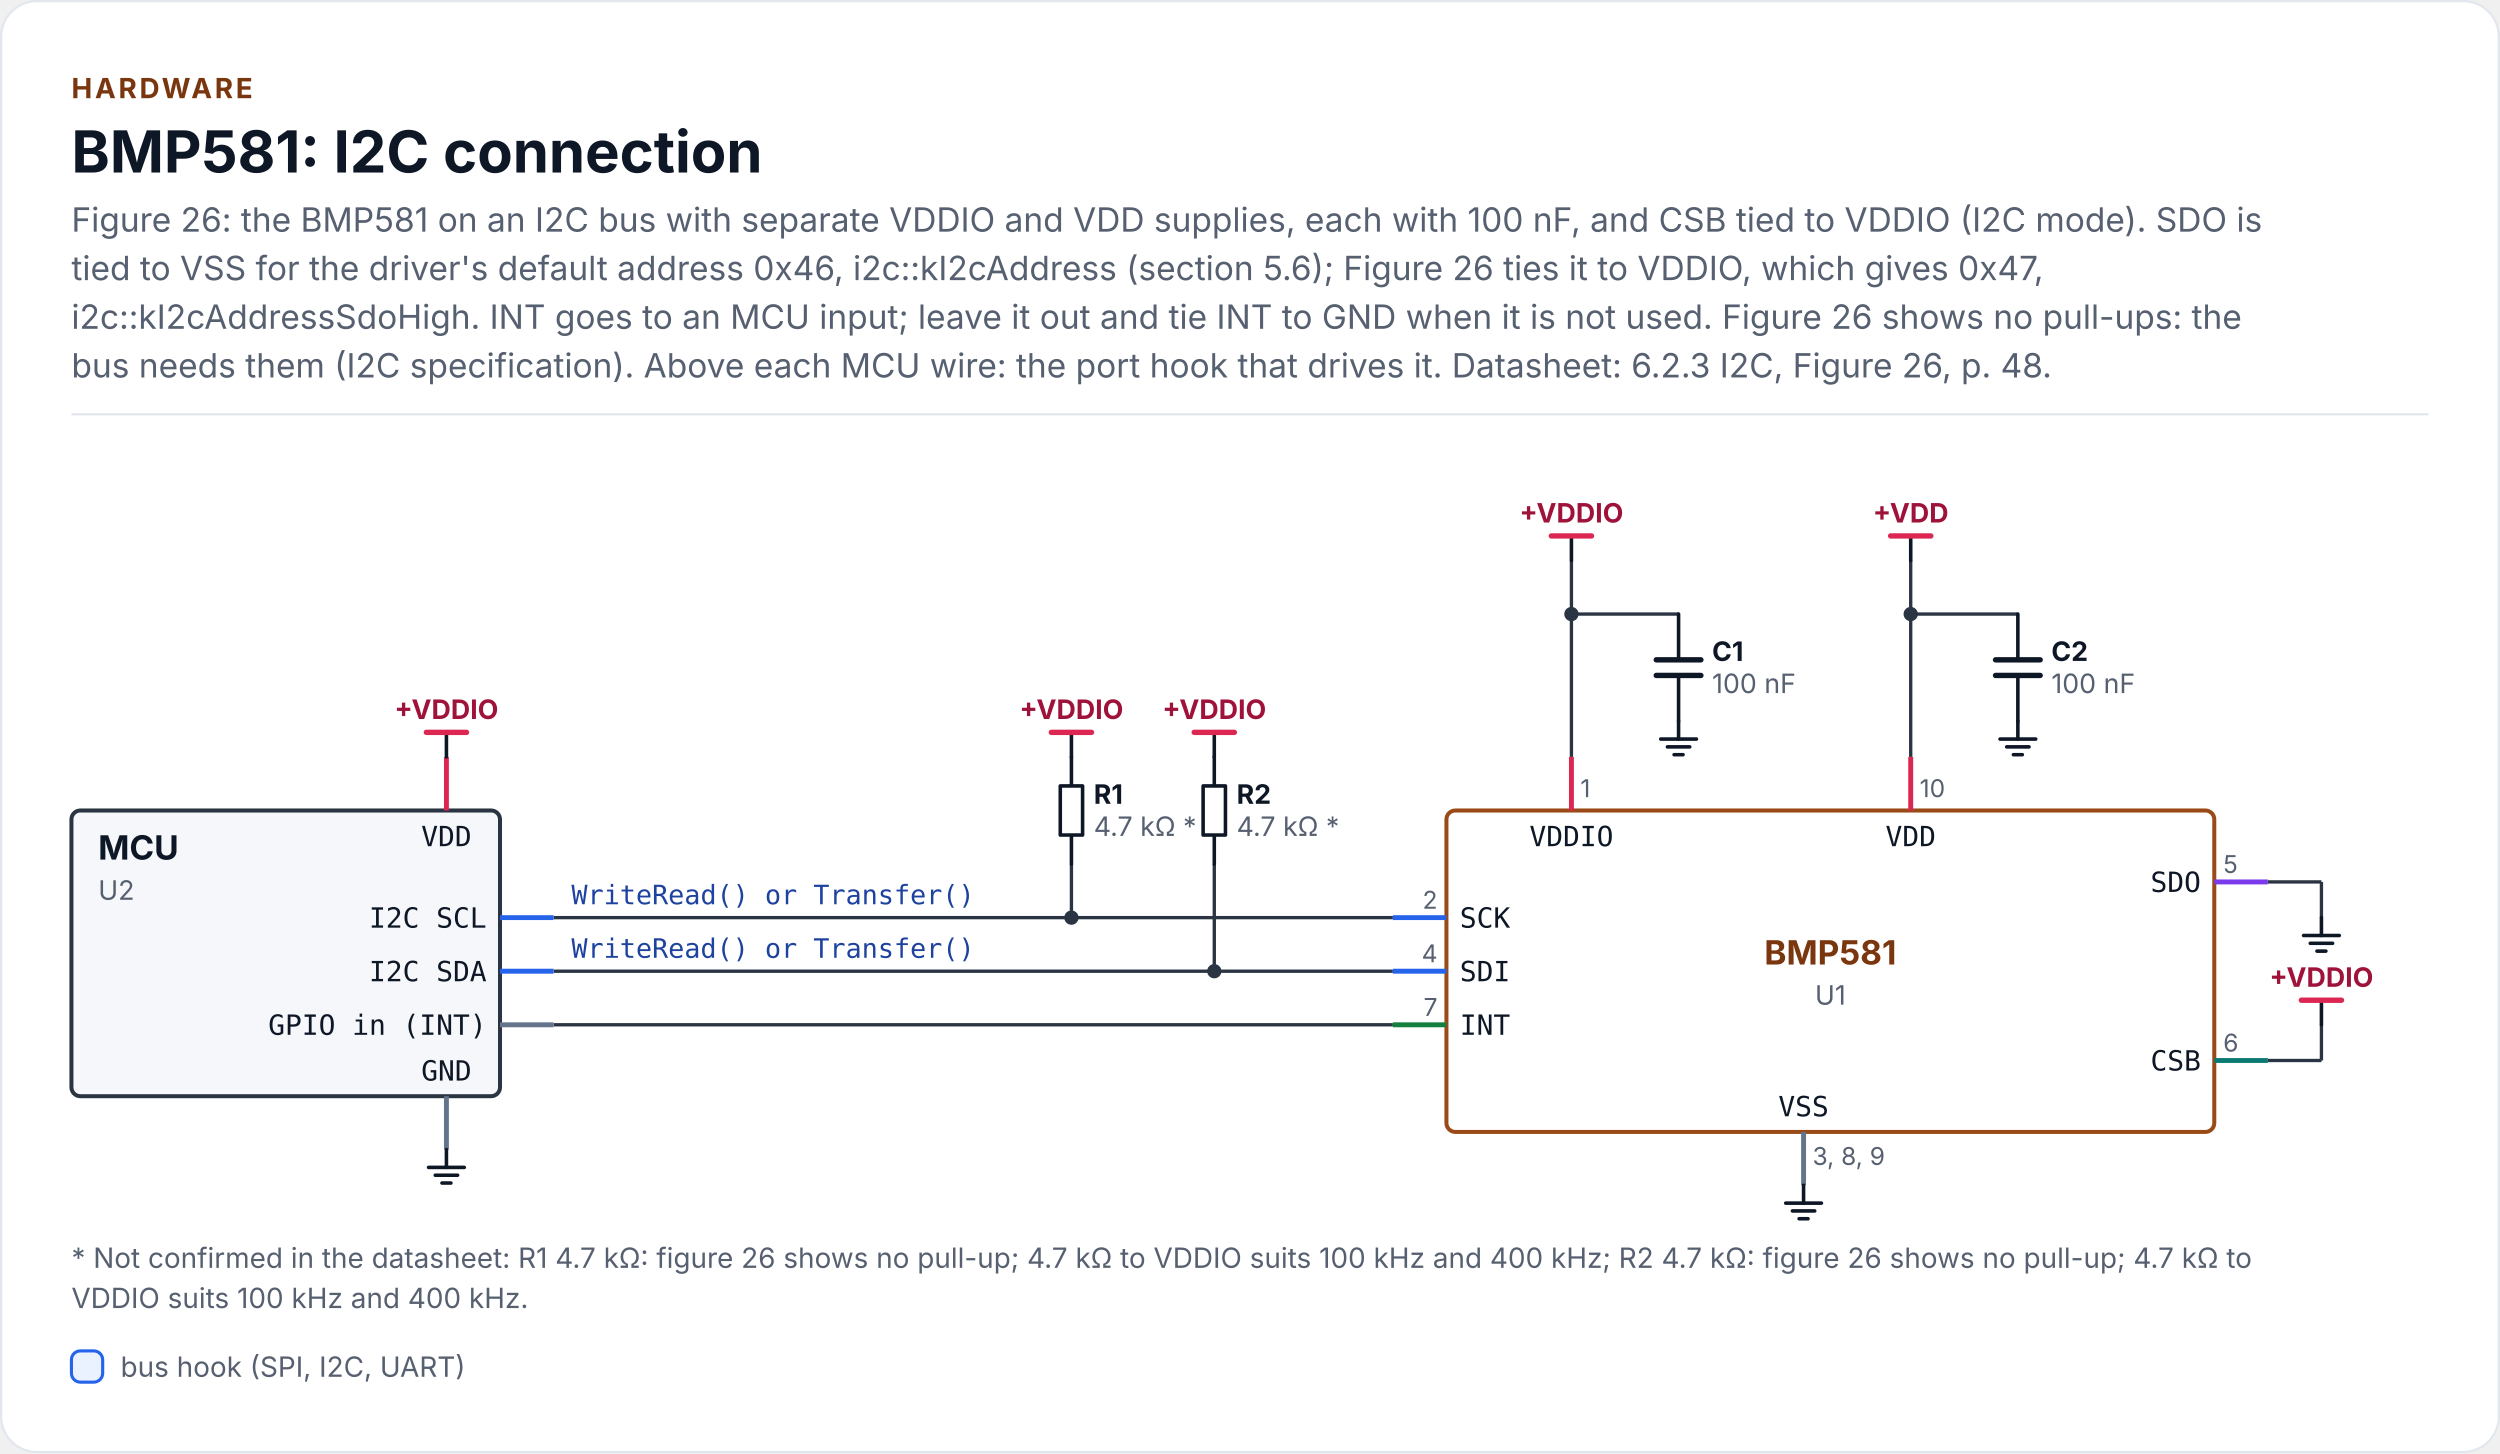
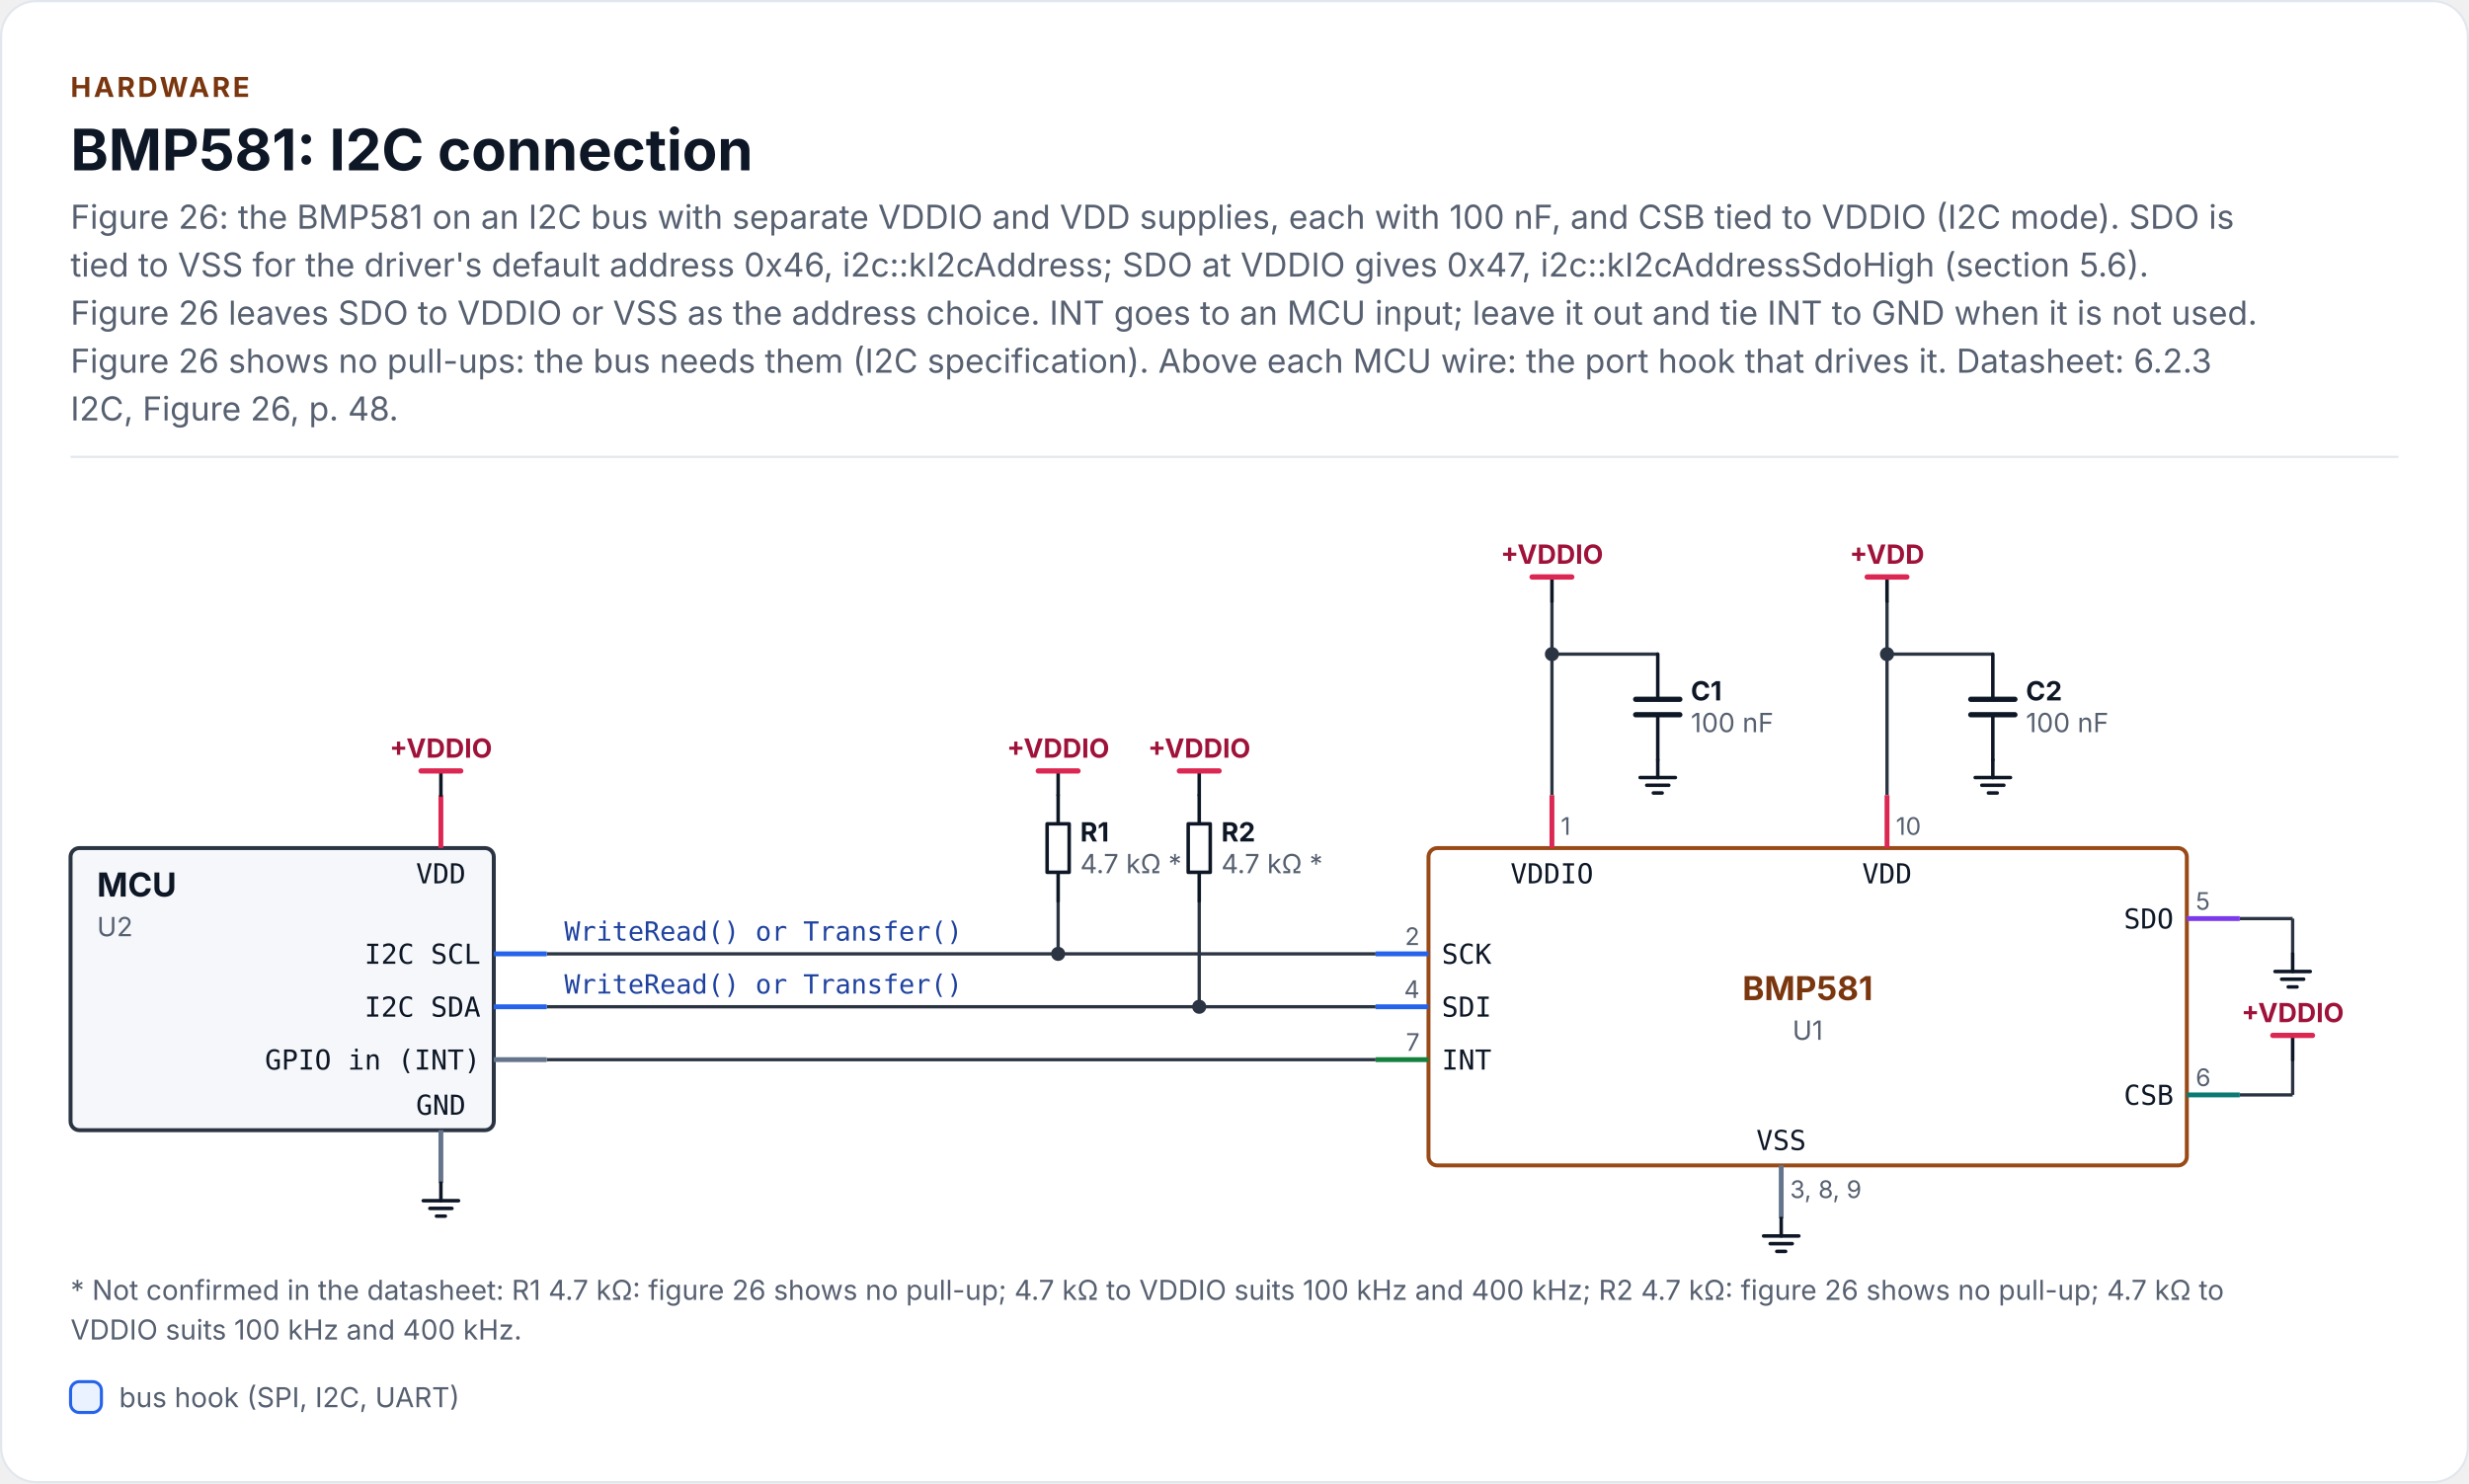
- <svg xmlns="http://www.w3.org/2000/svg" width="1120" height="651" viewBox="0 0 1120 651" role="img" aria-labelledby="chip-circuit-i2c-title chip-circuit-i2c-desc" font-family="Inter, 'Segoe UI', Roboto, 'Helvetica Neue', Arial, sans-serif">
-   <rect x="0.5" y="0.5" width="1119" height="650" rx="16" fill="#FFFFFF" stroke="#E2E7EE" />
+ <svg xmlns="http://www.w3.org/2000/svg" width="1120" height="673" viewBox="0 0 1120 673" role="img" aria-labelledby="chip-circuit-i2c-title chip-circuit-i2c-desc" font-family="Inter, 'Segoe UI', Roboto, 'Helvetica Neue', Arial, sans-serif">
+   <rect x="0.5" y="0.5" width="1119" height="672" rx="16" fill="#FFFFFF" stroke="#E2E7EE" />
  <text x="32" y="44" font-size="12.5" font-weight="700" letter-spacing="1.2" fill="#7A360E">HARDWARE</text>
  <text x="32" y="77.3" font-size="26" font-weight="700" fill="#0E1726">BMP581: I2C connection</text>
  <text x="32" y="103.8" font-size="15" fill="#566070">Figure 26: the BMP581 on an I2C bus with separate VDDIO and VDD supplies, each with 100 nF, and CSB tied to VDDIO (I2C mode). SDO is</text>
-   <text x="32" y="125.5" font-size="15" fill="#566070">tied to VSS for the driver's default address 0x46, i2c::kI2cAddress (section 5.6); Figure 26 ties it to VDDIO, which gives 0x47,</text>
-   <text x="32" y="147.3" font-size="15" fill="#566070">i2c::kI2cAddressSdoHigh. INT goes to an MCU input; leave it out and tie INT to GND when it is not used. Figure 26 shows no pull-ups: the</text>
-   <text x="32" y="169.1" font-size="15" fill="#566070">bus needs them (I2C specification). Above each MCU wire: the port hook that drives it. Datasheet: 6.2.3 I2C, Figure 26, p. 48.</text>
-   <rect x="32" y="185.1" width="1056" height="1" fill="#E2E7EE" />
-   <path d="M856 251.1 L856 339.1" fill="none" stroke="#2B3442" stroke-width="1.5" />
-   <path d="M856 275.1 L904 275.1" fill="none" stroke="#2B3442" stroke-width="1.5" />
-   <path d="M704 251.1 L704 339.1" fill="none" stroke="#2B3442" stroke-width="1.5" />
-   <path d="M704 275.1 L752 275.1" fill="none" stroke="#2B3442" stroke-width="1.5" />
-   <path d="M1016 475.1 L1040 475.1" fill="none" stroke="#2B3442" stroke-width="1.5" />
-   <path d="M1040 459.1 L1040 475.1" fill="none" stroke="#2B3442" stroke-width="1.5" />
-   <path d="M1016 395.1 L1040 395.1" fill="none" stroke="#2B3442" stroke-width="1.5" />
-   <path d="M1040 395.1 L1040 411.1" fill="none" stroke="#2B3442" stroke-width="1.5" />
-   <path d="M248 459.1 L624 459.1" fill="none" stroke="#2B3442" stroke-width="1.5" />
-   <path d="M248 411.1 L624 411.1" fill="none" stroke="#2B3442" stroke-width="1.5" />
-   <path d="M480 387.1 L480 411.1" fill="none" stroke="#2B3442" stroke-width="1.5" />
-   <path d="M248 435.1 L624 435.1" fill="none" stroke="#2B3442" stroke-width="1.5" />
-   <path d="M544 387.1 L544 435.1" fill="none" stroke="#2B3442" stroke-width="1.5" />
-   <rect x="648" y="363.1" width="344" height="144" rx="4" fill="#FFFFFF" stroke="#9A4A17" stroke-width="1.8" />
-   <path d="M648 411.1 L624 411.1" fill="none" stroke="#2563EB" stroke-width="2.2" stroke-linecap="butt" stroke-linejoin="round" />
-   <path d="M648 435.1 L624 435.1" fill="none" stroke="#2563EB" stroke-width="2.2" stroke-linecap="butt" stroke-linejoin="round" />
-   <path d="M648 459.1 L624 459.1" fill="none" stroke="#15803D" stroke-width="2.2" stroke-linecap="butt" stroke-linejoin="round" />
-   <path d="M992 395.1 L1016 395.1" fill="none" stroke="#7C3AED" stroke-width="2.2" stroke-linecap="butt" stroke-linejoin="round" />
-   <path d="M992 475.1 L1016 475.1" fill="none" stroke="#0B7A72" stroke-width="2.2" stroke-linecap="butt" stroke-linejoin="round" />
-   <path d="M704 363.1 L704 339.1" fill="none" stroke="#DB2752" stroke-width="2.2" stroke-linecap="butt" stroke-linejoin="round" />
-   <path d="M856 363.1 L856 339.1" fill="none" stroke="#DB2752" stroke-width="2.2" stroke-linecap="butt" stroke-linejoin="round" />
-   <path d="M808 507.1 L808 531" fill="none" stroke="#64748B" stroke-width="2.2" stroke-linecap="butt" stroke-linejoin="round" />
-   <rect x="32" y="363.1" width="192" height="128" rx="4" fill="#F5F7FA" stroke="#2B3442" stroke-width="1.8" />
-   <path d="M224 411.1 L248 411.1" fill="none" stroke="#2563EB" stroke-width="2.2" stroke-linecap="butt" stroke-linejoin="round" />
-   <path d="M224 435.1 L248 435.1" fill="none" stroke="#2563EB" stroke-width="2.2" stroke-linecap="butt" stroke-linejoin="round" />
-   <path d="M224 459.1 L248 459.1" fill="none" stroke="#64748B" stroke-width="2.2" stroke-linecap="butt" stroke-linejoin="round" />
-   <path d="M200 363.1 L200 339.1" fill="none" stroke="#DB2752" stroke-width="2.2" stroke-linecap="butt" stroke-linejoin="round" />
-   <path d="M200 491.1 L200 515" fill="none" stroke="#64748B" stroke-width="2.2" stroke-linecap="butt" stroke-linejoin="round" />
-   <path d="M704 251.1 L704 240.1" fill="none" stroke="#0E1726" stroke-width="1.6" stroke-linecap="round" stroke-linejoin="round" />
-   <path d="M695 240.1 L713 240.1" fill="none" stroke="#DB2752" stroke-width="2.4" stroke-linecap="round" stroke-linejoin="round" />
-   <path d="M752 275.1 L752 295.6" fill="none" stroke="#0E1726" stroke-width="1.6" stroke-linecap="round" stroke-linejoin="round" />
-   <path d="M752 302.6 L752 323.1" fill="none" stroke="#0E1726" stroke-width="1.6" stroke-linecap="round" stroke-linejoin="round" />
-   <path d="M742 295.6 L762 295.6" fill="none" stroke="#0E1726" stroke-width="2.4" stroke-linecap="round" stroke-linejoin="round" />
-   <path d="M742 302.6 L762 302.6" fill="none" stroke="#0E1726" stroke-width="2.4" stroke-linecap="round" stroke-linejoin="round" />
-   <path d="M752 323.1 L752 331.1" fill="none" stroke="#0E1726" stroke-width="1.6" stroke-linecap="round" stroke-linejoin="round" />
-   <path d="M744 331.1 L760 331.1" fill="none" stroke="#0E1726" stroke-width="1.6" stroke-linecap="round" stroke-linejoin="round" />
-   <path d="M747 334.6 L757 334.6" fill="none" stroke="#0E1726" stroke-width="1.6" stroke-linecap="round" stroke-linejoin="round" />
-   <path d="M750 338.1 L754 338.1" fill="none" stroke="#0E1726" stroke-width="1.6" stroke-linecap="round" stroke-linejoin="round" />
-   <path d="M856 251.1 L856 240.1" fill="none" stroke="#0E1726" stroke-width="1.6" stroke-linecap="round" stroke-linejoin="round" />
-   <path d="M847 240.1 L865 240.1" fill="none" stroke="#DB2752" stroke-width="2.4" stroke-linecap="round" stroke-linejoin="round" />
-   <path d="M904 275.1 L904 295.6" fill="none" stroke="#0E1726" stroke-width="1.6" stroke-linecap="round" stroke-linejoin="round" />
-   <path d="M904 302.6 L904 323.1" fill="none" stroke="#0E1726" stroke-width="1.6" stroke-linecap="round" stroke-linejoin="round" />
-   <path d="M894 295.6 L914 295.6" fill="none" stroke="#0E1726" stroke-width="2.4" stroke-linecap="round" stroke-linejoin="round" />
-   <path d="M894 302.6 L914 302.6" fill="none" stroke="#0E1726" stroke-width="2.4" stroke-linecap="round" stroke-linejoin="round" />
-   <path d="M904 323.1 L904 331.1" fill="none" stroke="#0E1726" stroke-width="1.6" stroke-linecap="round" stroke-linejoin="round" />
-   <path d="M896 331.1 L912 331.1" fill="none" stroke="#0E1726" stroke-width="1.6" stroke-linecap="round" stroke-linejoin="round" />
-   <path d="M899 334.6 L909 334.6" fill="none" stroke="#0E1726" stroke-width="1.6" stroke-linecap="round" stroke-linejoin="round" />
-   <path d="M902 338.1 L906 338.1" fill="none" stroke="#0E1726" stroke-width="1.6" stroke-linecap="round" stroke-linejoin="round" />
-   <path d="M808 531 L808 539" fill="none" stroke="#0E1726" stroke-width="1.6" stroke-linecap="round" stroke-linejoin="round" />
-   <path d="M800 539 L816 539" fill="none" stroke="#0E1726" stroke-width="1.6" stroke-linecap="round" stroke-linejoin="round" />
-   <path d="M803 542.5 L813 542.5" fill="none" stroke="#0E1726" stroke-width="1.6" stroke-linecap="round" stroke-linejoin="round" />
-   <path d="M806 546 L810 546" fill="none" stroke="#0E1726" stroke-width="1.6" stroke-linecap="round" stroke-linejoin="round" />
-   <path d="M200 339.1 L200 328.1" fill="none" stroke="#0E1726" stroke-width="1.6" stroke-linecap="round" stroke-linejoin="round" />
-   <path d="M191 328.1 L209 328.1" fill="none" stroke="#DB2752" stroke-width="2.4" stroke-linecap="round" stroke-linejoin="round" />
-   <path d="M200 515 L200 523" fill="none" stroke="#0E1726" stroke-width="1.6" stroke-linecap="round" stroke-linejoin="round" />
-   <path d="M192 523 L208 523" fill="none" stroke="#0E1726" stroke-width="1.6" stroke-linecap="round" stroke-linejoin="round" />
-   <path d="M195 526.5 L205 526.5" fill="none" stroke="#0E1726" stroke-width="1.6" stroke-linecap="round" stroke-linejoin="round" />
-   <path d="M198 530 L202 530" fill="none" stroke="#0E1726" stroke-width="1.6" stroke-linecap="round" stroke-linejoin="round" />
-   <path d="M480 339.1 L480 352.1" fill="none" stroke="#0E1726" stroke-width="1.6" stroke-linecap="round" stroke-linejoin="round" />
-   <path d="M480 374.1 L480 387.1" fill="none" stroke="#0E1726" stroke-width="1.6" stroke-linecap="round" stroke-linejoin="round" />
-   <path d="M475 352.1 L475 374.1 L485 374.1 L485 352.1 Z" fill="#FFFFFF" stroke="#0E1726" stroke-width="1.6" stroke-linecap="round" stroke-linejoin="round" />
-   <path d="M480 339.1 L480 328.1" fill="none" stroke="#0E1726" stroke-width="1.6" stroke-linecap="round" stroke-linejoin="round" />
-   <path d="M471 328.1 L489 328.1" fill="none" stroke="#DB2752" stroke-width="2.4" stroke-linecap="round" stroke-linejoin="round" />
-   <path d="M544 339.1 L544 352.1" fill="none" stroke="#0E1726" stroke-width="1.6" stroke-linecap="round" stroke-linejoin="round" />
-   <path d="M544 374.1 L544 387.1" fill="none" stroke="#0E1726" stroke-width="1.6" stroke-linecap="round" stroke-linejoin="round" />
-   <path d="M539 352.1 L539 374.1 L549 374.1 L549 352.1 Z" fill="#FFFFFF" stroke="#0E1726" stroke-width="1.6" stroke-linecap="round" stroke-linejoin="round" />
-   <path d="M544 339.1 L544 328.1" fill="none" stroke="#0E1726" stroke-width="1.6" stroke-linecap="round" stroke-linejoin="round" />
-   <path d="M535 328.1 L553 328.1" fill="none" stroke="#DB2752" stroke-width="2.4" stroke-linecap="round" stroke-linejoin="round" />
-   <path d="M1040 411.1 L1040 419.1" fill="none" stroke="#0E1726" stroke-width="1.6" stroke-linecap="round" stroke-linejoin="round" />
-   <path d="M1032 419.1 L1048 419.1" fill="none" stroke="#0E1726" stroke-width="1.6" stroke-linecap="round" stroke-linejoin="round" />
-   <path d="M1035 422.6 L1045 422.6" fill="none" stroke="#0E1726" stroke-width="1.6" stroke-linecap="round" stroke-linejoin="round" />
-   <path d="M1038 426.1 L1042 426.1" fill="none" stroke="#0E1726" stroke-width="1.6" stroke-linecap="round" stroke-linejoin="round" />
-   <path d="M1040 459.1 L1040 448.1" fill="none" stroke="#0E1726" stroke-width="1.6" stroke-linecap="round" stroke-linejoin="round" />
-   <path d="M1031 448.1 L1049 448.1" fill="none" stroke="#DB2752" stroke-width="2.4" stroke-linecap="round" stroke-linejoin="round" />
-   <text x="654" y="415.6" font-size="12.5" font-family="'JetBrains Mono', 'SFMono-Regular', Menlo, Consolas, monospace" fill="#0E1726">SCK</text>
-   <text x="644" y="407.1" font-size="11" text-anchor="end" fill="#566070">2</text>
-   <text x="654" y="439.6" font-size="12.5" font-family="'JetBrains Mono', 'SFMono-Regular', Menlo, Consolas, monospace" fill="#0E1726">SDI</text>
-   <text x="644" y="431.1" font-size="11" text-anchor="end" fill="#566070">4</text>
-   <text x="654" y="463.6" font-size="12.5" font-family="'JetBrains Mono', 'SFMono-Regular', Menlo, Consolas, monospace" fill="#0E1726">INT</text>
-   <text x="644" y="455.1" font-size="11" text-anchor="end" fill="#566070">7</text>
-   <text x="986" y="399.6" font-size="12.5" font-family="'JetBrains Mono', 'SFMono-Regular', Menlo, Consolas, monospace" text-anchor="end" fill="#0E1726">SDO</text>
-   <text x="996" y="391.1" font-size="11" fill="#566070">5</text>
-   <text x="986" y="479.6" font-size="12.5" font-family="'JetBrains Mono', 'SFMono-Regular', Menlo, Consolas, monospace" text-anchor="end" fill="#0E1726">CSB</text>
-   <text x="996" y="471.1" font-size="11" fill="#566070">6</text>
-   <text x="704" y="379.1" font-size="12.5" font-family="'JetBrains Mono', 'SFMono-Regular', Menlo, Consolas, monospace" text-anchor="middle" fill="#0E1726">VDDIO</text>
-   <text x="708" y="357.1" font-size="11" fill="#566070">1</text>
-   <text x="856" y="379.1" font-size="12.5" font-family="'JetBrains Mono', 'SFMono-Regular', Menlo, Consolas, monospace" text-anchor="middle" fill="#0E1726">VDD</text>
-   <text x="860" y="357.1" font-size="11" fill="#566070">10</text>
-   <text x="808" y="500.1" font-size="12.5" font-family="'JetBrains Mono', 'SFMono-Regular', Menlo, Consolas, monospace" text-anchor="middle" fill="#0E1726">VSS</text>
-   <text x="812" y="521.9" font-size="11" fill="#566070">3, 8, 9</text>
-   <text x="820" y="432.1" font-size="15" font-weight="700" text-anchor="middle" fill="#7A360E">BMP581</text>
-   <text x="820" y="450.1" font-size="12" text-anchor="middle" fill="#566070">U1</text>
-   <text x="218" y="415.6" font-size="12.5" font-family="'JetBrains Mono', 'SFMono-Regular', Menlo, Consolas, monospace" text-anchor="end" fill="#0E1726">I2C SCL</text>
-   <text x="218" y="439.6" font-size="12.5" font-family="'JetBrains Mono', 'SFMono-Regular', Menlo, Consolas, monospace" text-anchor="end" fill="#0E1726">I2C SDA</text>
-   <text x="218" y="463.6" font-size="12.5" font-family="'JetBrains Mono', 'SFMono-Regular', Menlo, Consolas, monospace" text-anchor="end" fill="#0E1726">GPIO in (INT)</text>
-   <text x="200" y="379.1" font-size="12.5" font-family="'JetBrains Mono', 'SFMono-Regular', Menlo, Consolas, monospace" text-anchor="middle" fill="#0E1726">VDD</text>
-   <text x="200" y="484.1" font-size="12.5" font-family="'JetBrains Mono', 'SFMono-Regular', Menlo, Consolas, monospace" text-anchor="middle" fill="#0E1726">GND</text>
-   <text x="44" y="385.1" font-size="15" font-weight="700" fill="#0E1726">MCU</text>
-   <text x="44" y="403.1" font-size="12" fill="#566070">U2</text>
-   <text x="704" y="234.1" font-size="12" font-weight="700" text-anchor="middle" fill="#9F1239">+VDDIO</text>
-   <text x="767" y="296.1" font-size="12" font-weight="700" fill="#0E1726">C1</text>
-   <text x="767" y="310.5" font-size="12" fill="#566070">100 nF</text>
-   <text x="856" y="234.1" font-size="12" font-weight="700" text-anchor="middle" fill="#9F1239">+VDD</text>
-   <text x="919" y="296.1" font-size="12" font-weight="700" fill="#0E1726">C2</text>
-   <text x="919" y="310.5" font-size="12" fill="#566070">100 nF</text>
-   <text x="200" y="322.1" font-size="12" font-weight="700" text-anchor="middle" fill="#9F1239">+VDDIO</text>
-   <text x="256" y="405.1" font-size="12" font-weight="500" font-family="'JetBrains Mono', 'SFMono-Regular', Menlo, Consolas, monospace" fill="#1E429F">WriteRead() or Transfer()</text>
-   <text x="256" y="429.1" font-size="12" font-weight="500" font-family="'JetBrains Mono', 'SFMono-Regular', Menlo, Consolas, monospace" fill="#1E429F">WriteRead() or Transfer()</text>
-   <text x="490" y="360.1" font-size="12" font-weight="700" fill="#0E1726">R1</text>
-   <text x="490" y="374.5" font-size="12" fill="#566070">4.7 kΩ *</text>
-   <text x="480" y="322.1" font-size="12" font-weight="700" text-anchor="middle" fill="#9F1239">+VDDIO</text>
-   <text x="554" y="360.1" font-size="12" font-weight="700" fill="#0E1726">R2</text>
-   <text x="554" y="374.5" font-size="12" fill="#566070">4.7 kΩ *</text>
-   <text x="544" y="322.1" font-size="12" font-weight="700" text-anchor="middle" fill="#9F1239">+VDDIO</text>
-   <text x="1040" y="442.1" font-size="12" font-weight="700" text-anchor="middle" fill="#9F1239">+VDDIO</text>
-   <circle cx="856" cy="275.1" r="3.2" fill="#2B3442" />
-   <circle cx="704" cy="275.1" r="3.2" fill="#2B3442" />
-   <circle cx="480" cy="411.1" r="3.2" fill="#2B3442" />
-   <circle cx="544" cy="435.1" r="3.2" fill="#2B3442" />
-   <text x="32" y="568" font-size="12.5" fill="#566070">* Not confirmed in the datasheet: R1 4.7 kΩ: figure 26 shows no pull-up; 4.7 kΩ to VDDIO suits 100 kHz and 400 kHz; R2 4.7 kΩ: figure 26 shows no pull-up; 4.7 kΩ to</text>
-   <text x="32" y="586" font-size="12.5" fill="#566070">VDDIO suits 100 kHz and 400 kHz.</text>
-   <rect x="32" y="605.2" width="14" height="14" rx="4" fill="#EAF2FF" stroke="#2563EB" stroke-width="1.4" />
-   <text x="54" y="616.8" font-size="12.5" fill="#566070">bus hook (SPI, I2C, UART)</text>
+   <text x="32" y="125.5" font-size="15" fill="#566070">tied to VSS for the driver's default address 0x46, i2c::kI2cAddress; SDO at VDDIO gives 0x47, i2c::kI2cAddressSdoHigh (section 5.6).</text>
+   <text x="32" y="147.3" font-size="15" fill="#566070">Figure 26 leaves SDO to VDDIO or VSS as the address choice. INT goes to an MCU input; leave it out and tie INT to GND when it is not used.</text>
+   <text x="32" y="169.1" font-size="15" fill="#566070">Figure 26 shows no pull-ups: the bus needs them (I2C specification). Above each MCU wire: the port hook that drives it. Datasheet: 6.2.3</text>
+   <text x="32" y="190.8" font-size="15" fill="#566070">I2C, Figure 26, p. 48.</text>
+   <rect x="32" y="206.8" width="1056" height="1" fill="#E2E7EE" />
+   <path d="M856 272.8 L856 360.8" fill="none" stroke="#2B3442" stroke-width="1.5" />
+   <path d="M856 296.8 L904 296.8" fill="none" stroke="#2B3442" stroke-width="1.5" />
+   <path d="M704 272.8 L704 360.8" fill="none" stroke="#2B3442" stroke-width="1.5" />
+   <path d="M704 296.8 L752 296.8" fill="none" stroke="#2B3442" stroke-width="1.5" />
+   <path d="M1016 496.8 L1040 496.8" fill="none" stroke="#2B3442" stroke-width="1.5" />
+   <path d="M1040 480.8 L1040 496.8" fill="none" stroke="#2B3442" stroke-width="1.5" />
+   <path d="M1016 416.8 L1040 416.8" fill="none" stroke="#2B3442" stroke-width="1.5" />
+   <path d="M1040 416.8 L1040 432.8" fill="none" stroke="#2B3442" stroke-width="1.5" />
+   <path d="M248 480.8 L624 480.8" fill="none" stroke="#2B3442" stroke-width="1.5" />
+   <path d="M248 432.8 L624 432.8" fill="none" stroke="#2B3442" stroke-width="1.5" />
+   <path d="M480 408.8 L480 432.8" fill="none" stroke="#2B3442" stroke-width="1.5" />
+   <path d="M248 456.8 L624 456.8" fill="none" stroke="#2B3442" stroke-width="1.5" />
+   <path d="M544 408.8 L544 456.8" fill="none" stroke="#2B3442" stroke-width="1.5" />
+   <rect x="648" y="384.8" width="344" height="144" rx="4" fill="#FFFFFF" stroke="#9A4A17" stroke-width="1.8" />
+   <path d="M648 432.8 L624 432.8" fill="none" stroke="#2563EB" stroke-width="2.2" stroke-linecap="butt" stroke-linejoin="round" />
+   <path d="M648 456.8 L624 456.8" fill="none" stroke="#2563EB" stroke-width="2.2" stroke-linecap="butt" stroke-linejoin="round" />
+   <path d="M648 480.8 L624 480.8" fill="none" stroke="#15803D" stroke-width="2.2" stroke-linecap="butt" stroke-linejoin="round" />
+   <path d="M992 416.8 L1016 416.8" fill="none" stroke="#7C3AED" stroke-width="2.2" stroke-linecap="butt" stroke-linejoin="round" />
+   <path d="M992 496.8 L1016 496.8" fill="none" stroke="#0B7A72" stroke-width="2.2" stroke-linecap="butt" stroke-linejoin="round" />
+   <path d="M704 384.8 L704 360.8" fill="none" stroke="#DB2752" stroke-width="2.2" stroke-linecap="butt" stroke-linejoin="round" />
+   <path d="M856 384.8 L856 360.8" fill="none" stroke="#DB2752" stroke-width="2.2" stroke-linecap="butt" stroke-linejoin="round" />
+   <path d="M808 528.8 L808 552.8" fill="none" stroke="#64748B" stroke-width="2.2" stroke-linecap="butt" stroke-linejoin="round" />
+   <rect x="32" y="384.8" width="192" height="128" rx="4" fill="#F5F7FA" stroke="#2B3442" stroke-width="1.8" />
+   <path d="M224 432.8 L248 432.8" fill="none" stroke="#2563EB" stroke-width="2.2" stroke-linecap="butt" stroke-linejoin="round" />
+   <path d="M224 456.8 L248 456.8" fill="none" stroke="#2563EB" stroke-width="2.2" stroke-linecap="butt" stroke-linejoin="round" />
+   <path d="M224 480.8 L248 480.8" fill="none" stroke="#64748B" stroke-width="2.2" stroke-linecap="butt" stroke-linejoin="round" />
+   <path d="M200 384.8 L200 360.8" fill="none" stroke="#DB2752" stroke-width="2.2" stroke-linecap="butt" stroke-linejoin="round" />
+   <path d="M200 512.8 L200 536.8" fill="none" stroke="#64748B" stroke-width="2.2" stroke-linecap="butt" stroke-linejoin="round" />
+   <path d="M704 272.8 L704 261.8" fill="none" stroke="#0E1726" stroke-width="1.6" stroke-linecap="round" stroke-linejoin="round" />
+   <path d="M695 261.8 L713 261.8" fill="none" stroke="#DB2752" stroke-width="2.4" stroke-linecap="round" stroke-linejoin="round" />
+   <path d="M752 296.8 L752 317.3" fill="none" stroke="#0E1726" stroke-width="1.6" stroke-linecap="round" stroke-linejoin="round" />
+   <path d="M752 324.3 L752 344.8" fill="none" stroke="#0E1726" stroke-width="1.6" stroke-linecap="round" stroke-linejoin="round" />
+   <path d="M742 317.3 L762 317.3" fill="none" stroke="#0E1726" stroke-width="2.4" stroke-linecap="round" stroke-linejoin="round" />
+   <path d="M742 324.3 L762 324.3" fill="none" stroke="#0E1726" stroke-width="2.4" stroke-linecap="round" stroke-linejoin="round" />
+   <path d="M752 344.8 L752 352.8" fill="none" stroke="#0E1726" stroke-width="1.6" stroke-linecap="round" stroke-linejoin="round" />
+   <path d="M744 352.8 L760 352.8" fill="none" stroke="#0E1726" stroke-width="1.6" stroke-linecap="round" stroke-linejoin="round" />
+   <path d="M747 356.3 L757 356.3" fill="none" stroke="#0E1726" stroke-width="1.6" stroke-linecap="round" stroke-linejoin="round" />
+   <path d="M750 359.8 L754 359.8" fill="none" stroke="#0E1726" stroke-width="1.6" stroke-linecap="round" stroke-linejoin="round" />
+   <path d="M856 272.8 L856 261.8" fill="none" stroke="#0E1726" stroke-width="1.6" stroke-linecap="round" stroke-linejoin="round" />
+   <path d="M847 261.8 L865 261.8" fill="none" stroke="#DB2752" stroke-width="2.4" stroke-linecap="round" stroke-linejoin="round" />
+   <path d="M904 296.8 L904 317.3" fill="none" stroke="#0E1726" stroke-width="1.6" stroke-linecap="round" stroke-linejoin="round" />
+   <path d="M904 324.3 L904 344.8" fill="none" stroke="#0E1726" stroke-width="1.6" stroke-linecap="round" stroke-linejoin="round" />
+   <path d="M894 317.3 L914 317.3" fill="none" stroke="#0E1726" stroke-width="2.4" stroke-linecap="round" stroke-linejoin="round" />
+   <path d="M894 324.3 L914 324.3" fill="none" stroke="#0E1726" stroke-width="2.4" stroke-linecap="round" stroke-linejoin="round" />
+   <path d="M904 344.8 L904 352.8" fill="none" stroke="#0E1726" stroke-width="1.6" stroke-linecap="round" stroke-linejoin="round" />
+   <path d="M896 352.8 L912 352.8" fill="none" stroke="#0E1726" stroke-width="1.6" stroke-linecap="round" stroke-linejoin="round" />
+   <path d="M899 356.3 L909 356.3" fill="none" stroke="#0E1726" stroke-width="1.6" stroke-linecap="round" stroke-linejoin="round" />
+   <path d="M902 359.8 L906 359.8" fill="none" stroke="#0E1726" stroke-width="1.6" stroke-linecap="round" stroke-linejoin="round" />
+   <path d="M808 552.8 L808 560.8" fill="none" stroke="#0E1726" stroke-width="1.6" stroke-linecap="round" stroke-linejoin="round" />
+   <path d="M800 560.8 L816 560.8" fill="none" stroke="#0E1726" stroke-width="1.6" stroke-linecap="round" stroke-linejoin="round" />
+   <path d="M803 564.3 L813 564.3" fill="none" stroke="#0E1726" stroke-width="1.6" stroke-linecap="round" stroke-linejoin="round" />
+   <path d="M806 567.8 L810 567.8" fill="none" stroke="#0E1726" stroke-width="1.6" stroke-linecap="round" stroke-linejoin="round" />
+   <path d="M200 360.8 L200 349.8" fill="none" stroke="#0E1726" stroke-width="1.6" stroke-linecap="round" stroke-linejoin="round" />
+   <path d="M191 349.8 L209 349.8" fill="none" stroke="#DB2752" stroke-width="2.4" stroke-linecap="round" stroke-linejoin="round" />
+   <path d="M200 536.8 L200 544.8" fill="none" stroke="#0E1726" stroke-width="1.6" stroke-linecap="round" stroke-linejoin="round" />
+   <path d="M192 544.8 L208 544.8" fill="none" stroke="#0E1726" stroke-width="1.6" stroke-linecap="round" stroke-linejoin="round" />
+   <path d="M195 548.3 L205 548.3" fill="none" stroke="#0E1726" stroke-width="1.6" stroke-linecap="round" stroke-linejoin="round" />
+   <path d="M198 551.8 L202 551.8" fill="none" stroke="#0E1726" stroke-width="1.6" stroke-linecap="round" stroke-linejoin="round" />
+   <path d="M480 360.8 L480 373.8" fill="none" stroke="#0E1726" stroke-width="1.6" stroke-linecap="round" stroke-linejoin="round" />
+   <path d="M480 395.8 L480 408.8" fill="none" stroke="#0E1726" stroke-width="1.6" stroke-linecap="round" stroke-linejoin="round" />
+   <path d="M475 373.8 L475 395.8 L485 395.8 L485 373.8 Z" fill="#FFFFFF" stroke="#0E1726" stroke-width="1.6" stroke-linecap="round" stroke-linejoin="round" />
+   <path d="M480 360.8 L480 349.8" fill="none" stroke="#0E1726" stroke-width="1.6" stroke-linecap="round" stroke-linejoin="round" />
+   <path d="M471 349.8 L489 349.8" fill="none" stroke="#DB2752" stroke-width="2.4" stroke-linecap="round" stroke-linejoin="round" />
+   <path d="M544 360.8 L544 373.8" fill="none" stroke="#0E1726" stroke-width="1.6" stroke-linecap="round" stroke-linejoin="round" />
+   <path d="M544 395.8 L544 408.8" fill="none" stroke="#0E1726" stroke-width="1.6" stroke-linecap="round" stroke-linejoin="round" />
+   <path d="M539 373.8 L539 395.8 L549 395.8 L549 373.8 Z" fill="#FFFFFF" stroke="#0E1726" stroke-width="1.6" stroke-linecap="round" stroke-linejoin="round" />
+   <path d="M544 360.8 L544 349.8" fill="none" stroke="#0E1726" stroke-width="1.6" stroke-linecap="round" stroke-linejoin="round" />
+   <path d="M535 349.8 L553 349.8" fill="none" stroke="#DB2752" stroke-width="2.4" stroke-linecap="round" stroke-linejoin="round" />
+   <path d="M1040 432.8 L1040 440.8" fill="none" stroke="#0E1726" stroke-width="1.6" stroke-linecap="round" stroke-linejoin="round" />
+   <path d="M1032 440.8 L1048 440.8" fill="none" stroke="#0E1726" stroke-width="1.6" stroke-linecap="round" stroke-linejoin="round" />
+   <path d="M1035 444.3 L1045 444.3" fill="none" stroke="#0E1726" stroke-width="1.6" stroke-linecap="round" stroke-linejoin="round" />
+   <path d="M1038 447.8 L1042 447.8" fill="none" stroke="#0E1726" stroke-width="1.6" stroke-linecap="round" stroke-linejoin="round" />
+   <path d="M1040 480.8 L1040 469.8" fill="none" stroke="#0E1726" stroke-width="1.6" stroke-linecap="round" stroke-linejoin="round" />
+   <path d="M1031 469.8 L1049 469.8" fill="none" stroke="#DB2752" stroke-width="2.4" stroke-linecap="round" stroke-linejoin="round" />
+   <text x="654" y="437.3" font-size="12.5" font-family="'JetBrains Mono', 'SFMono-Regular', Menlo, Consolas, monospace" fill="#0E1726">SCK</text>
+   <text x="644" y="428.8" font-size="11" text-anchor="end" fill="#566070">2</text>
+   <text x="654" y="461.3" font-size="12.5" font-family="'JetBrains Mono', 'SFMono-Regular', Menlo, Consolas, monospace" fill="#0E1726">SDI</text>
+   <text x="644" y="452.8" font-size="11" text-anchor="end" fill="#566070">4</text>
+   <text x="654" y="485.3" font-size="12.5" font-family="'JetBrains Mono', 'SFMono-Regular', Menlo, Consolas, monospace" fill="#0E1726">INT</text>
+   <text x="644" y="476.8" font-size="11" text-anchor="end" fill="#566070">7</text>
+   <text x="986" y="421.3" font-size="12.5" font-family="'JetBrains Mono', 'SFMono-Regular', Menlo, Consolas, monospace" text-anchor="end" fill="#0E1726">SDO</text>
+   <text x="996" y="412.8" font-size="11" fill="#566070">5</text>
+   <text x="986" y="501.3" font-size="12.5" font-family="'JetBrains Mono', 'SFMono-Regular', Menlo, Consolas, monospace" text-anchor="end" fill="#0E1726">CSB</text>
+   <text x="996" y="492.8" font-size="11" fill="#566070">6</text>
+   <text x="704" y="400.8" font-size="12.5" font-family="'JetBrains Mono', 'SFMono-Regular', Menlo, Consolas, monospace" text-anchor="middle" fill="#0E1726">VDDIO</text>
+   <text x="708" y="378.8" font-size="11" fill="#566070">1</text>
+   <text x="856" y="400.8" font-size="12.5" font-family="'JetBrains Mono', 'SFMono-Regular', Menlo, Consolas, monospace" text-anchor="middle" fill="#0E1726">VDD</text>
+   <text x="860" y="378.8" font-size="11" fill="#566070">10</text>
+   <text x="808" y="521.8" font-size="12.5" font-family="'JetBrains Mono', 'SFMono-Regular', Menlo, Consolas, monospace" text-anchor="middle" fill="#0E1726">VSS</text>
+   <text x="812" y="543.6" font-size="11" fill="#566070">3, 8, 9</text>
+   <text x="820" y="453.8" font-size="15" font-weight="700" text-anchor="middle" fill="#7A360E">BMP581</text>
+   <text x="820" y="471.8" font-size="12" text-anchor="middle" fill="#566070">U1</text>
+   <text x="218" y="437.3" font-size="12.5" font-family="'JetBrains Mono', 'SFMono-Regular', Menlo, Consolas, monospace" text-anchor="end" fill="#0E1726">I2C SCL</text>
+   <text x="218" y="461.3" font-size="12.5" font-family="'JetBrains Mono', 'SFMono-Regular', Menlo, Consolas, monospace" text-anchor="end" fill="#0E1726">I2C SDA</text>
+   <text x="218" y="485.3" font-size="12.5" font-family="'JetBrains Mono', 'SFMono-Regular', Menlo, Consolas, monospace" text-anchor="end" fill="#0E1726">GPIO in (INT)</text>
+   <text x="200" y="400.8" font-size="12.5" font-family="'JetBrains Mono', 'SFMono-Regular', Menlo, Consolas, monospace" text-anchor="middle" fill="#0E1726">VDD</text>
+   <text x="200" y="505.8" font-size="12.5" font-family="'JetBrains Mono', 'SFMono-Regular', Menlo, Consolas, monospace" text-anchor="middle" fill="#0E1726">GND</text>
+   <text x="44" y="406.8" font-size="15" font-weight="700" fill="#0E1726">MCU</text>
+   <text x="44" y="424.8" font-size="12" fill="#566070">U2</text>
+   <text x="704" y="255.8" font-size="12" font-weight="700" text-anchor="middle" fill="#9F1239">+VDDIO</text>
+   <text x="767" y="317.8" font-size="12" font-weight="700" fill="#0E1726">C1</text>
+   <text x="767" y="332.2" font-size="12" fill="#566070">100 nF</text>
+   <text x="856" y="255.8" font-size="12" font-weight="700" text-anchor="middle" fill="#9F1239">+VDD</text>
+   <text x="919" y="317.8" font-size="12" font-weight="700" fill="#0E1726">C2</text>
+   <text x="919" y="332.2" font-size="12" fill="#566070">100 nF</text>
+   <text x="200" y="343.8" font-size="12" font-weight="700" text-anchor="middle" fill="#9F1239">+VDDIO</text>
+   <text x="256" y="426.8" font-size="12" font-weight="500" font-family="'JetBrains Mono', 'SFMono-Regular', Menlo, Consolas, monospace" fill="#1E429F">WriteRead() or Transfer()</text>
+   <text x="256" y="450.8" font-size="12" font-weight="500" font-family="'JetBrains Mono', 'SFMono-Regular', Menlo, Consolas, monospace" fill="#1E429F">WriteRead() or Transfer()</text>
+   <text x="490" y="381.8" font-size="12" font-weight="700" fill="#0E1726">R1</text>
+   <text x="490" y="396.2" font-size="12" fill="#566070">4.7 kΩ *</text>
+   <text x="480" y="343.8" font-size="12" font-weight="700" text-anchor="middle" fill="#9F1239">+VDDIO</text>
+   <text x="554" y="381.8" font-size="12" font-weight="700" fill="#0E1726">R2</text>
+   <text x="554" y="396.2" font-size="12" fill="#566070">4.7 kΩ *</text>
+   <text x="544" y="343.8" font-size="12" font-weight="700" text-anchor="middle" fill="#9F1239">+VDDIO</text>
+   <text x="1040" y="463.8" font-size="12" font-weight="700" text-anchor="middle" fill="#9F1239">+VDDIO</text>
+   <circle cx="856" cy="296.8" r="3.2" fill="#2B3442" />
+   <circle cx="704" cy="296.8" r="3.2" fill="#2B3442" />
+   <circle cx="480" cy="432.8" r="3.2" fill="#2B3442" />
+   <circle cx="544" cy="456.8" r="3.2" fill="#2B3442" />
+   <text x="32" y="589.8" font-size="12.5" fill="#566070">* Not confirmed in the datasheet: R1 4.7 kΩ: figure 26 shows no pull-up; 4.7 kΩ to VDDIO suits 100 kHz and 400 kHz; R2 4.7 kΩ: figure 26 shows no pull-up; 4.7 kΩ to</text>
+   <text x="32" y="607.8" font-size="12.5" fill="#566070">VDDIO suits 100 kHz and 400 kHz.</text>
+   <rect x="32" y="626.9" width="14" height="14" rx="4" fill="#EAF2FF" stroke="#2563EB" stroke-width="1.4" />
+   <text x="54" y="638.5" font-size="12.5" fill="#566070">bus hook (SPI, I2C, UART)</text>
</svg>
